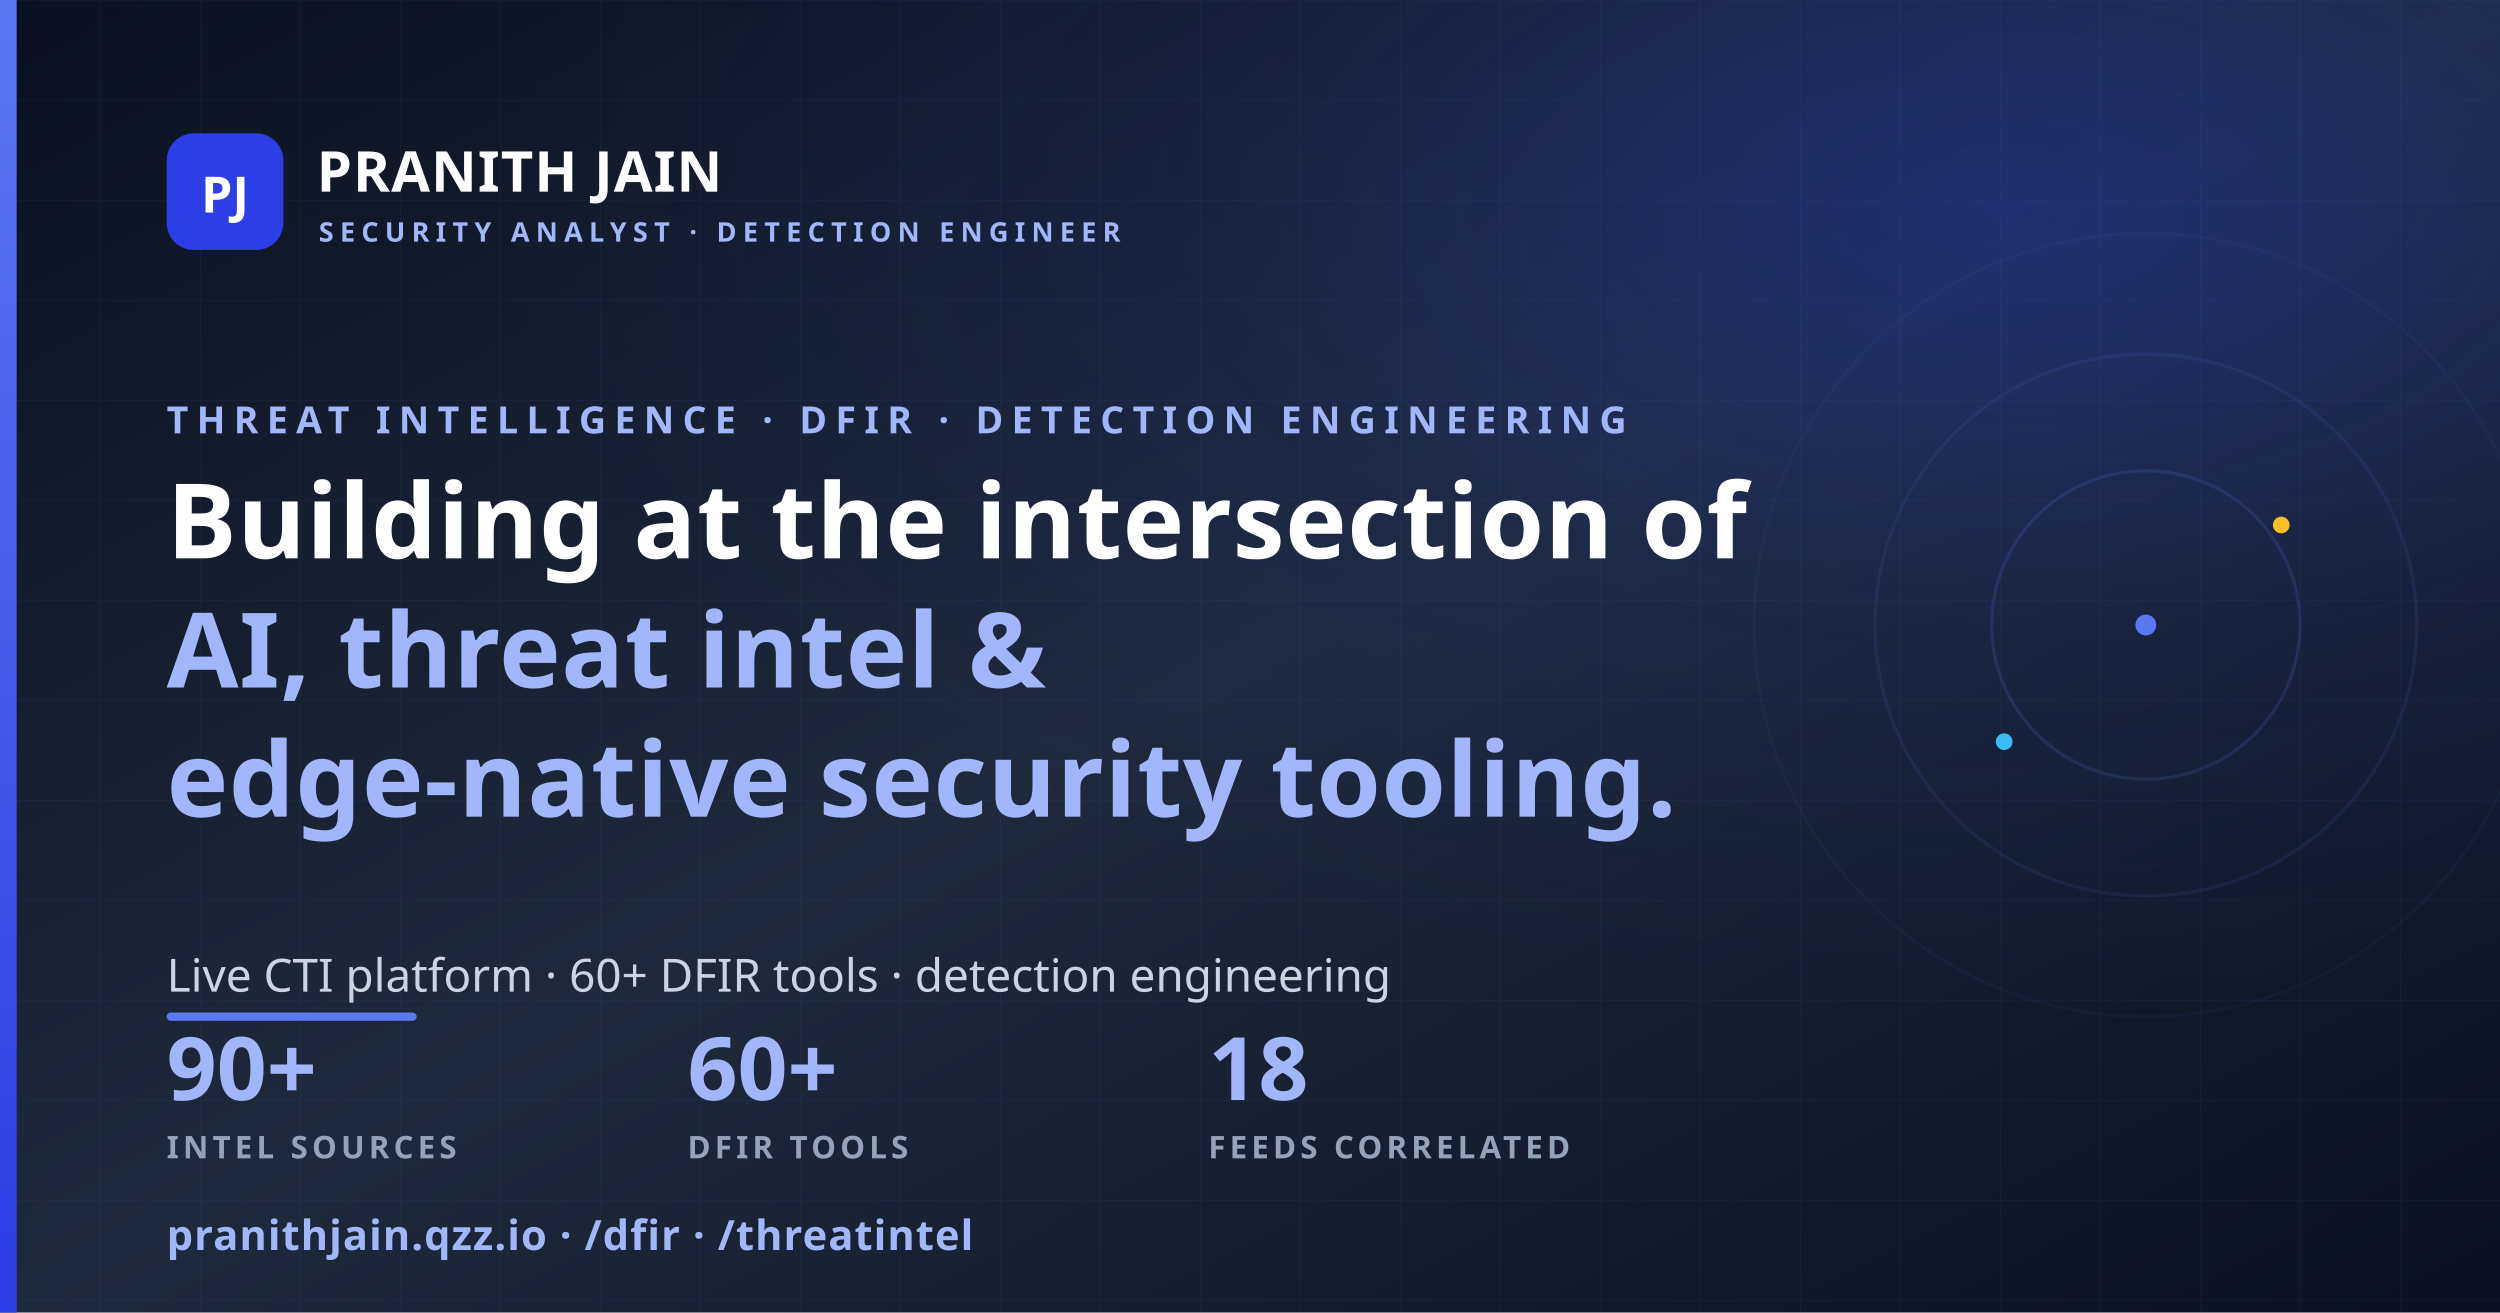
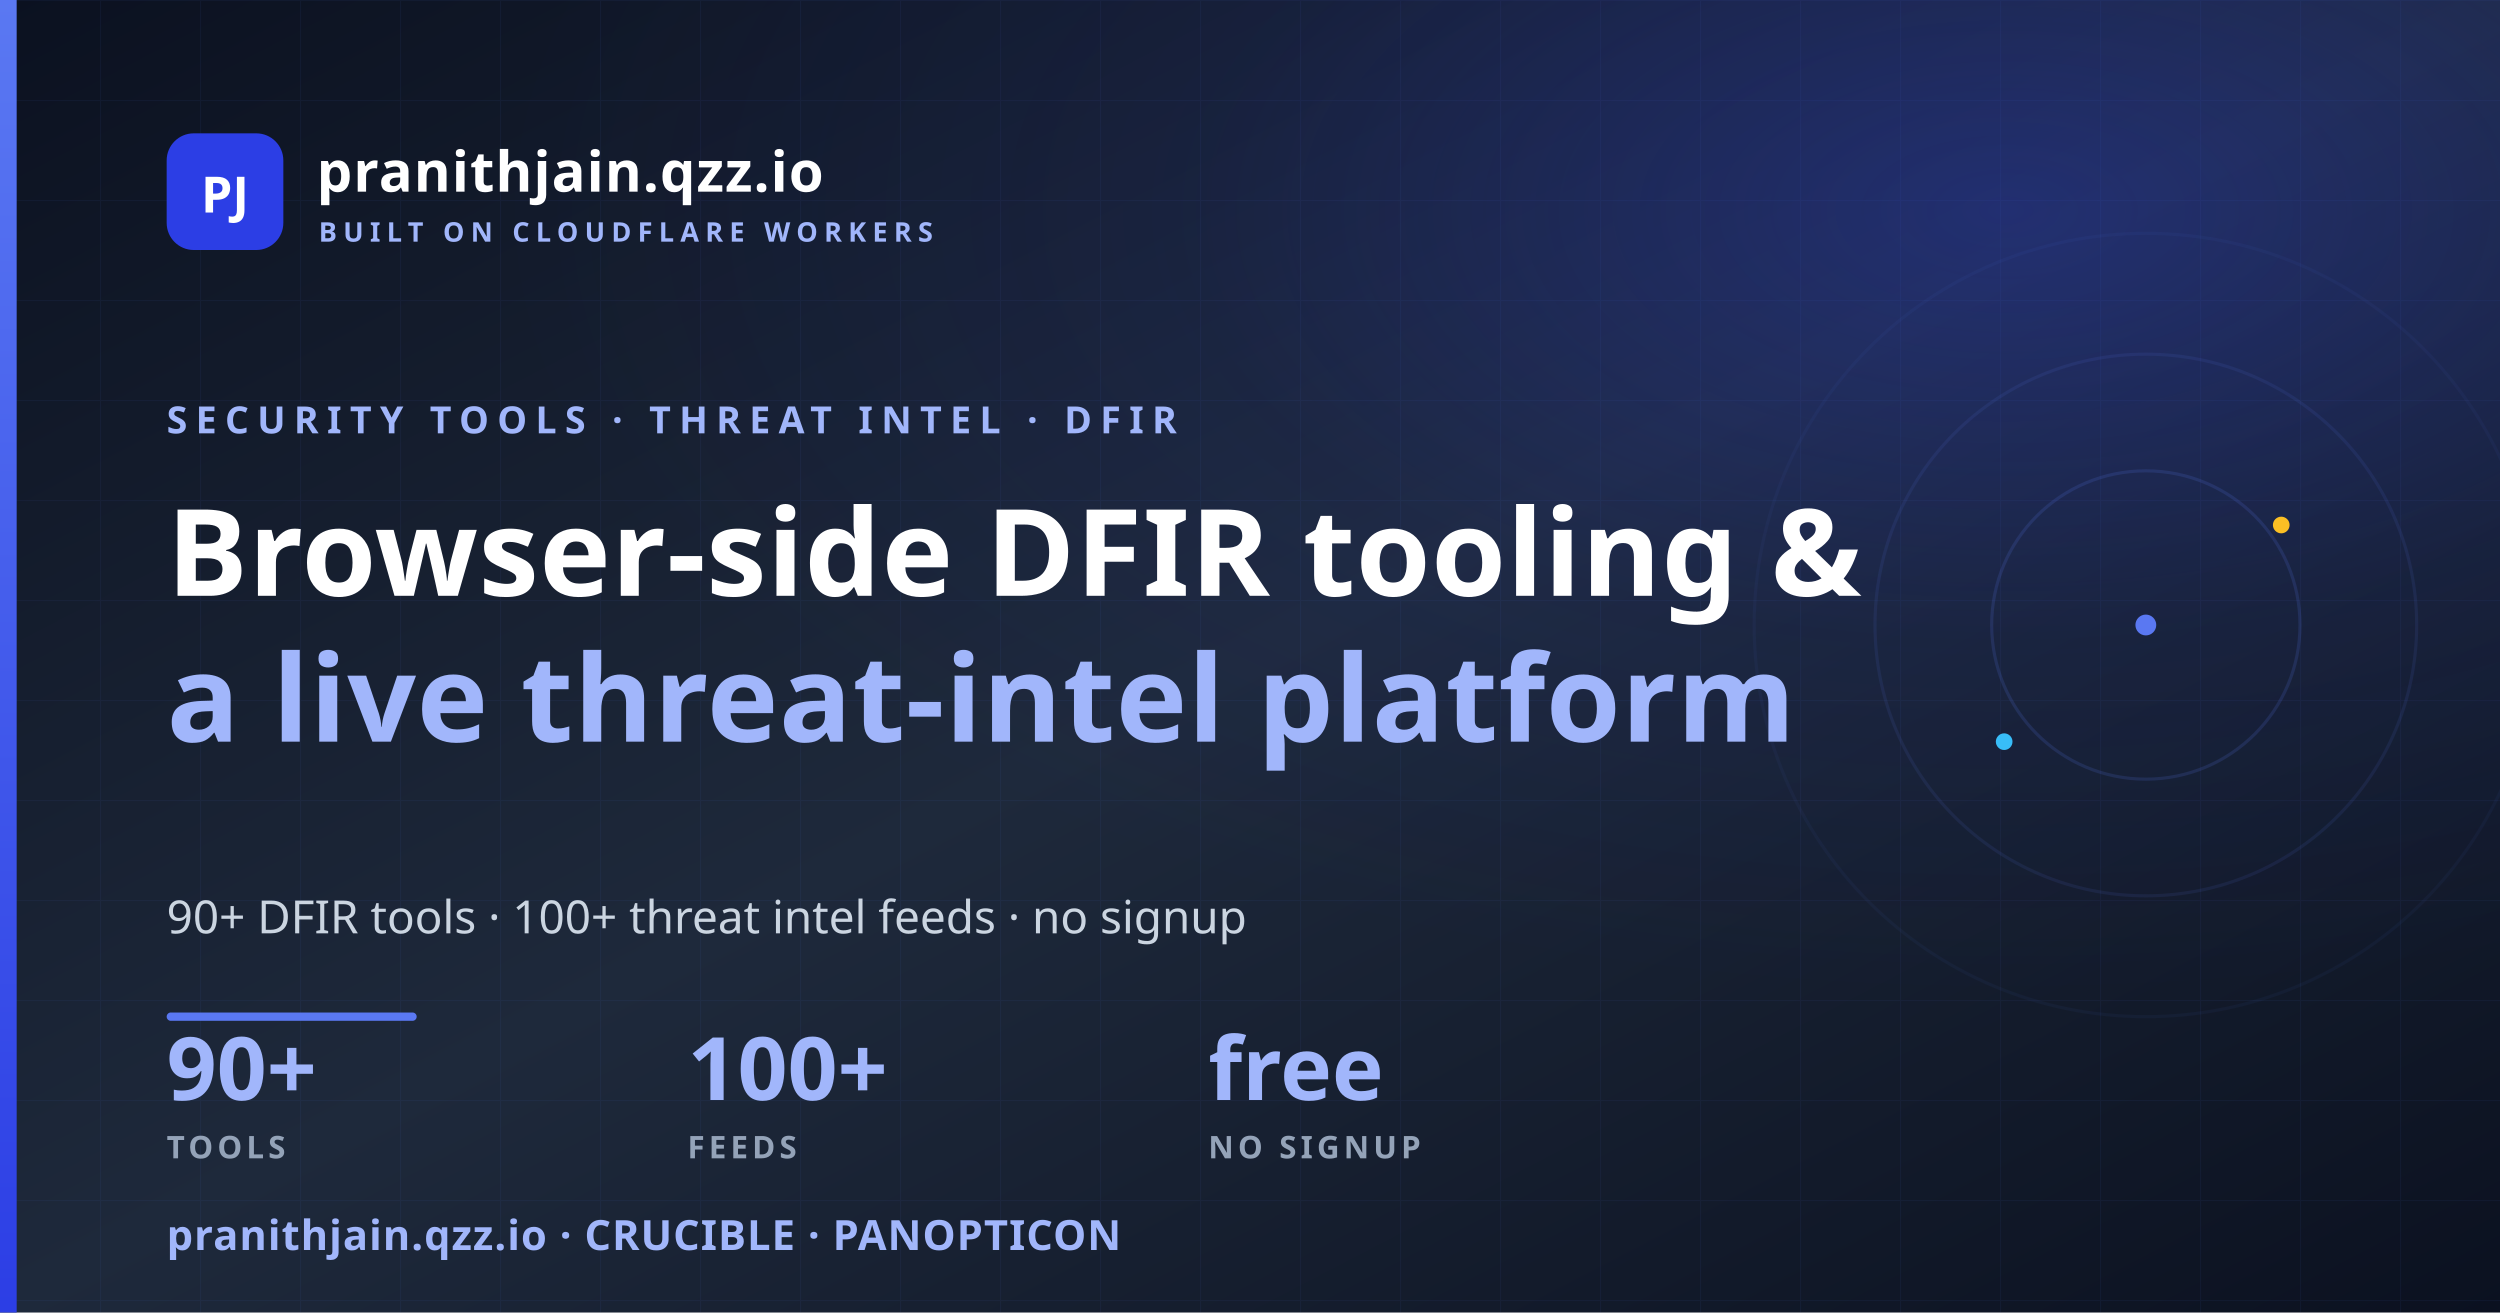
<svg xmlns="http://www.w3.org/2000/svg" width="1200" height="630" viewBox="0 0 1200 630" font-family="'Hanken Grotesk', system-ui, sans-serif">
  <defs>
    <linearGradient id="bg" x1="0" y1="0" x2="1" y2="1">
      <stop offset="0%" stop-color="#0b1120" />
      <stop offset="50%" stop-color="#1e293b" />
      <stop offset="100%" stop-color="#0b1120" />
    </linearGradient>
    <radialGradient id="glow" cx="80%" cy="16%" r="60%">
      <stop offset="0%" stop-color="#2c3ee5" stop-opacity="0.32" />
      <stop offset="55%" stop-color="#2c3ee5" stop-opacity="0.07" />
      <stop offset="100%" stop-color="#2c3ee5" stop-opacity="0" />
    </radialGradient>
    <linearGradient id="bar" x1="0" y1="0" x2="0" y2="1">
      <stop offset="0%" stop-color="#5a78f2" />
      <stop offset="100%" stop-color="#2c3ee5" />
    </linearGradient>
    <pattern id="grid" width="48" height="48" patternUnits="userSpaceOnUse">
      <path d="M 48 0 L 0 0 0 48" fill="none" stroke="#5a78f2" stroke-opacity="0.06" stroke-width="1" />
    </pattern>
  </defs>
  <rect width="1200" height="630" fill="url(#bg)" />
  <rect width="1200" height="630" fill="url(#grid)" />
  <rect width="1200" height="630" fill="url(#glow)" />
  <g stroke="#5a78f2" fill="none">
    <circle cx="1030" cy="300" r="74" stroke-opacity="0.16" stroke-width="1.5" />
    <circle cx="1030" cy="300" r="130" stroke-opacity="0.10" stroke-width="1.5" />
    <circle cx="1030" cy="300" r="188" stroke-opacity="0.05" stroke-width="1.5" />
  </g>
  <circle cx="1030" cy="300" r="5" fill="#5a78f2" />
  <circle cx="1095" cy="252" r="4" fill="#fbbf24" />
  <circle cx="962" cy="356" r="4" fill="#38bdf8" />
  <rect x="0" y="0" width="8" height="630" fill="url(#bar)" />
  <rect x="80" y="64" width="56" height="56" rx="13" fill="#2c3ee5" />
  <text x="108" y="102" text-anchor="middle" font-size="24" font-weight="800" fill="#ffffff">PJ</text>
-   <text x="152" y="92" font-size="27" font-weight="800" letter-spacing="0.5" fill="#ffffff">PRANITH JAIN</text>
-   <text x="153" y="116" font-size="13" font-weight="700" letter-spacing="3" fill="#a1b6fb">SECURITY ANALYST · DETECTION ENGINEER</text>
-   <text x="80" y="208" font-size="18" font-weight="800" letter-spacing="4" fill="#a1b6fb">THREAT INTELLIGENCE · DFIR · DETECTION ENGINEERING</text>
-   <text x="80" y="268" font-size="50" font-weight="800" letter-spacing="0.3" fill="#ffffff">Building at the intersection of</text>
-   <text x="80" y="330" font-size="50" font-weight="800" letter-spacing="0.3" fill="#a1b6fb">AI, threat intel &amp;</text>
-   <text x="80" y="392" font-size="50" font-weight="800" letter-spacing="0.3" fill="#a1b6fb">edge-native security tooling.</text>
-   <text x="80" y="476" font-size="22" font-weight="400" fill="#cbd5e1">Live CTI platform · 60+ DFIR tools · detection engineering</text>
+   <text x="152" y="92" font-size="27" font-weight="800" letter-spacing="0.5" fill="#ffffff">pranithjain.qzz.io</text>
+   <text x="153" y="116" font-size="13" font-weight="700" letter-spacing="3" fill="#a1b6fb">BUILT ON CLOUDFLARE WORKERS</text>
+   <text x="80" y="208" font-size="18" font-weight="800" letter-spacing="4" fill="#a1b6fb">SECURITY TOOLS · THREAT INTEL · DFIR</text>
+   <text x="80" y="286" font-size="58" font-weight="800" letter-spacing="0.3" fill="#ffffff">Browser-side DFIR tooling &amp;</text>
+   <text x="80" y="356" font-size="58" font-weight="800" letter-spacing="0.3" fill="#a1b6fb">a live threat-intel platform</text>
+   <text x="80" y="448" font-size="22" font-weight="400" fill="#cbd5e1">90+ DFIR tools · 100+ threat intel feeds · no signup</text>
  <rect x="80" y="486" width="120" height="4" rx="2" fill="#5a78f2" />
  <text x="80" y="528" font-size="42" font-weight="800" fill="#a1b6fb">90+</text>
-   <text x="80" y="556" font-size="15" font-weight="600" letter-spacing="2" fill="#94a3b8">INTEL SOURCES</text>
-   <text x="330" y="528" font-size="42" font-weight="800" fill="#a1b6fb">60+</text>
-   <text x="330" y="556" font-size="15" font-weight="600" letter-spacing="2" fill="#94a3b8">DFIR TOOLS</text>
-   <text x="580" y="528" font-size="42" font-weight="800" fill="#a1b6fb">18</text>
-   <text x="580" y="556" font-size="15" font-weight="600" letter-spacing="2" fill="#94a3b8">FEEDS CORRELATED</text>
+   <text x="80" y="556" font-size="15" font-weight="600" letter-spacing="2" fill="#94a3b8">TOOLS</text>
+   <text x="330" y="528" font-size="42" font-weight="800" fill="#a1b6fb">100+</text>
+   <text x="330" y="556" font-size="15" font-weight="600" letter-spacing="2" fill="#94a3b8">FEEDS</text>
+   <text x="580" y="528" font-size="42" font-weight="800" fill="#a1b6fb">free</text>
+   <text x="580" y="556" font-size="15" font-weight="600" letter-spacing="2" fill="#94a3b8">NO SIGNUP</text>
  <text x="80" y="600" font-size="20" font-weight="700" letter-spacing="0.5" fill="#94a3b8">
-     <tspan fill="#a1b6fb" font-weight="800">pranithjain.qzz.io  ·  /dfir  ·  /threatintel</tspan>
+     <tspan fill="#a1b6fb" font-weight="800">pranithjain.qzz.io  ·  CRUCIBLE  ·  PANOPTICON</tspan>
  </text>
</svg>
